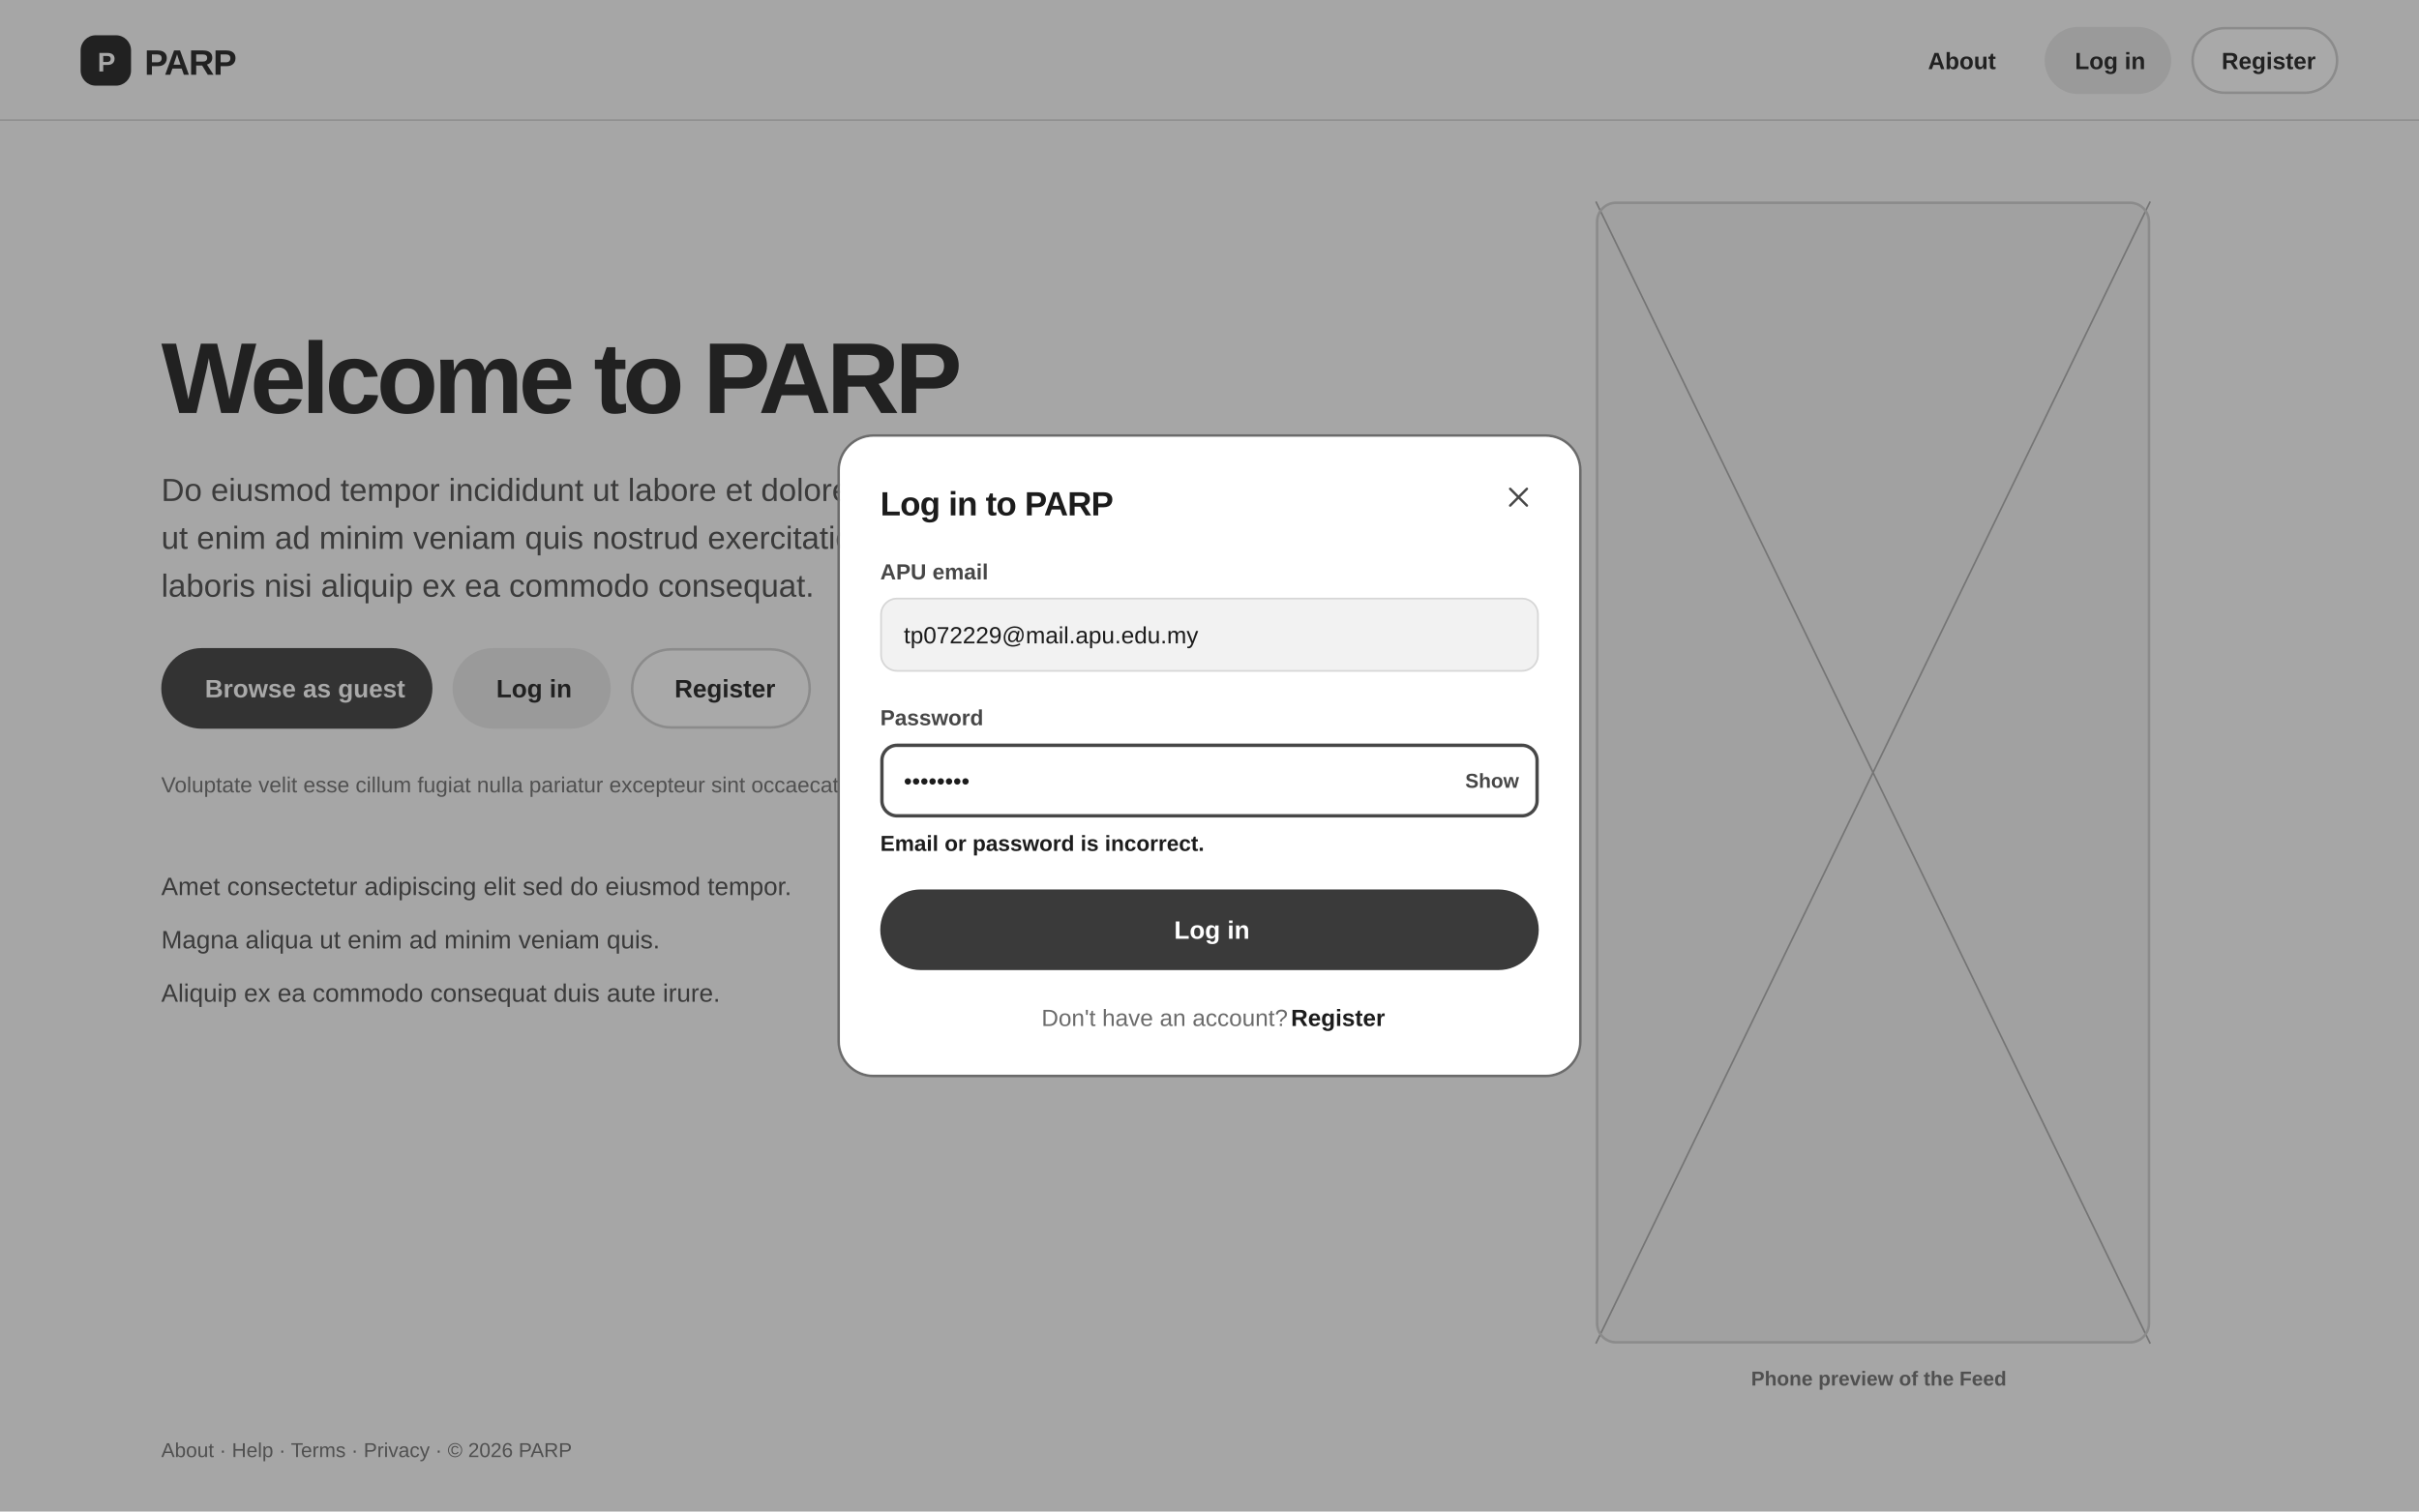
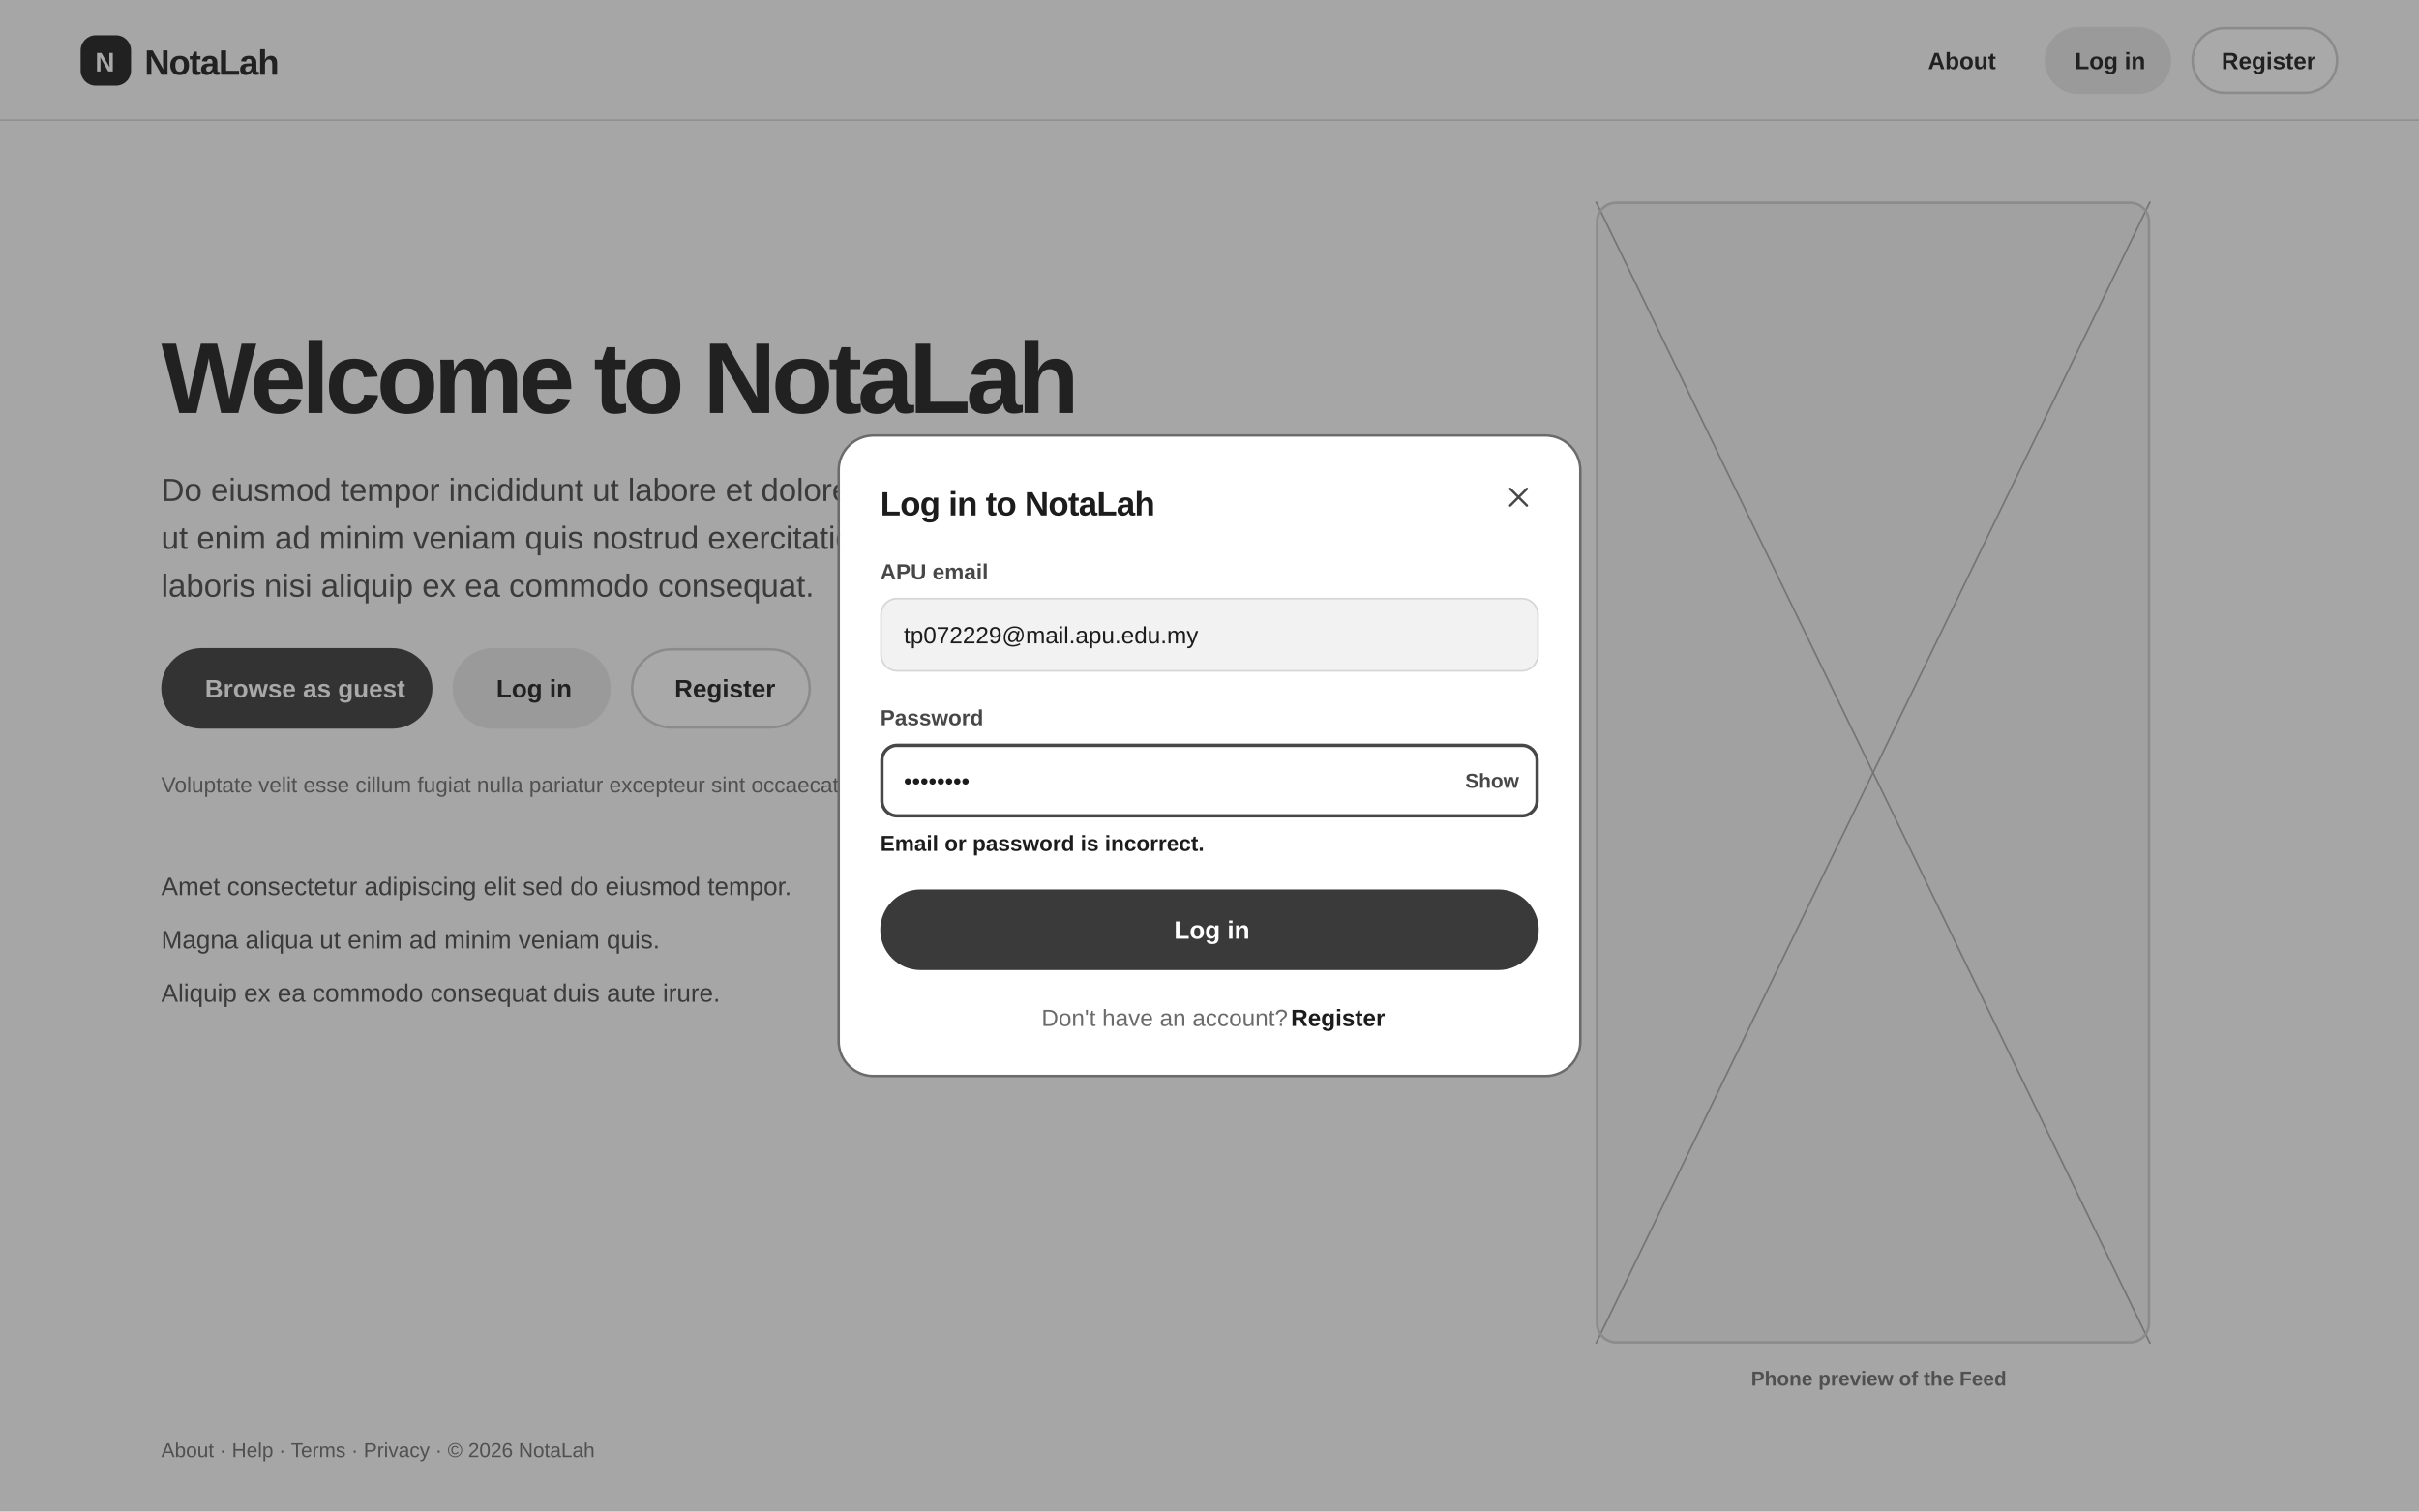
<svg xmlns="http://www.w3.org/2000/svg" width="1440" height="900" viewBox="0 0 1440 900" font-family="Segoe UI, Arial, sans-serif">
  <defs />
  <rect width="1440" height="900" fill="#ffffff" />
  <rect x="0" y="0" width="1440" height="900" fill="#fafafa" />
  <rect x="0" y="71" width="1440" height="1" fill="#d6d6d6" />
  <rect x="48" y="21" width="30" height="30" rx="9" fill="#1c1c1c" />
-   <text x="58.08" y="42.55" font-size="16" font-weight="700" fill="#ffffff">P</text>
-   <text x="86" y="44.5" font-size="21" font-weight="700" letter-spacing="-0.63" fill="#1c1c1c">PARP</text>
+   <text x="56.67" y="42.55" font-size="16" font-weight="700" fill="#ffffff">N</text>
+   <text x="86" y="44.5" font-size="21" font-weight="700" letter-spacing="-0.63" fill="#1c1c1c">NotaLah</text>
  <text x="1147.72" y="41.15" font-size="14" font-weight="600" fill="#1c1c1c">About</text>
  <rect x="1217.16" y="16" width="75.33" height="40" rx="20" fill="#e6e6e6" />
  <text x="1235.16" y="41.15" font-size="14" font-weight="600" fill="#1c1c1c">Log in</text>
  <rect x="1304.48" y="16" width="87.52" height="40" rx="20" fill="#ffffff" />
  <rect x="1305.23" y="16.75" width="86.02" height="38.5" rx="19.25" fill="none" stroke="#cdcdcd" stroke-width="1.5" />
  <text x="1322.48" y="41.15" font-size="14" font-weight="600" fill="#1c1c1c">Register</text>
-   <text x="96" y="245.9" font-size="60" font-weight="700" letter-spacing="-2.7" fill="#1c1c1c">Welcome to PARP</text>
+   <text x="96" y="245.9" font-size="60" font-weight="700" letter-spacing="-2.7" fill="#1c1c1c">Welcome to NotaLah</text>
  <text x="96" y="298.28" font-size="19" fill="#474747">Do eiusmod tempor incididunt ut labore et dolore magna aliqua</text>
  <text x="96" y="326.78" font-size="19" fill="#474747">ut enim ad minim veniam quis nostrud exercitation ullamco</text>
  <text x="96" y="355.28" font-size="19" fill="#474747">laboris nisi aliquip ex ea commodo consequat.</text>
  <rect x="96" y="385.89" width="161.42" height="48" rx="24" fill="#3a3a3a" />
  <text x="122" y="415.24" font-size="15" font-weight="600" fill="#ffffff">Browse as guest</text>
  <rect x="269.42" y="385.89" width="94.13" height="48" rx="24" fill="#e6e6e6" />
  <text x="295.42" y="415.24" font-size="15" font-weight="600" fill="#1c1c1c">Log in</text>
  <rect x="375.55" y="385.89" width="107.2" height="48" rx="24" fill="#ffffff" />
  <rect x="376.3" y="386.64" width="105.7" height="46.5" rx="23.25" fill="none" stroke="#cdcdcd" stroke-width="1.5" />
  <text x="401.55" y="415.24" font-size="15" font-weight="600" fill="#1c1c1c">Register</text>
  <text x="96" y="471.79" font-size="13" fill="#6b6b6b">Voluptate velit esse cillum fugiat nulla pariatur excepteur sint occaecat cupidatat non proident sunt.</text>
  <text x="96" y="532.96" font-size="15" fill="#474747">Amet consectetur adipiscing elit sed do eiusmod tempor.</text>
  <text x="96" y="564.71" font-size="15" fill="#474747">Magna aliqua ut enim ad minim veniam quis.</text>
  <text x="96" y="596.46" font-size="15" fill="#474747">Aliquip ex ea commodo consequat duis aute irure.</text>
  <rect x="950" y="120" width="330" height="680" rx="12" fill="#f2f2f2" />
  <path d="M950 120L1280 800M1280 120L950 800" fill="none" stroke="#a8a8a8" stroke-width="1" />
  <rect x="950.75" y="120.75" width="328.5" height="678.5" rx="11.25" fill="none" stroke="#cdcdcd" stroke-width="1.5" />
  <text x="1042.41" y="824.98" font-size="12" font-weight="600" fill="#6b6b6b">Phone preview of the Feed</text>
-   <text x="96" y="867.59" font-size="12" fill="#6b6b6b">About · Help · Terms · Privacy · © 2026 PARP</text>
+   <text x="96" y="867.59" font-size="12" fill="#6b6b6b">About · Help · Terms · Privacy · © 2026 NotaLah</text>
  <g id="scrim-1">
    <rect x="0" y="0" width="1440" height="900" fill="#282828" fill-opacity="0.4" />
    <g id="dlg-2">
      <rect x="499.25" y="259.33" width="441.5" height="381.33" rx="20.75" fill="none" stroke="#6b6b6b" stroke-width="1.5" />
      <rect x="500" y="260.08" width="440" height="379.83" rx="20" fill="#ffffff" />
-       <text x="524" y="306.88" font-size="20" font-weight="700" letter-spacing="-0.4" fill="#1c1c1c">Log in to PARP</text>
+       <text x="524" y="306.88" font-size="20" font-weight="700" letter-spacing="-0.4" fill="#1c1c1c">Log in to NotaLah</text>
      <g transform="translate(894 286.08) scale(0.83)" fill="none" stroke="#474747" stroke-width="1.75" stroke-linecap="round" stroke-linejoin="round">
        <path d="M6 6l12 12M18 6 6 18" />
      </g>
      <text x="524" y="344.97" font-size="13" font-weight="600" fill="#474747">APU email</text>
      <rect x="524" y="355.92" width="392" height="44" rx="10" fill="#f2f2f2" />
      <rect x="524.5" y="356.42" width="391" height="43" rx="9.5" fill="none" stroke="#d6d6d6" stroke-width="1" />
      <text x="538" y="383.08" font-size="14" fill="#1c1c1c">tp072229@mail.apu.edu.my</text>
      <text x="524" y="431.82" font-size="13" font-weight="600" fill="#474747">Password</text>
      <rect x="524" y="442.77" width="392" height="44" rx="10" fill="#ffffff" />
      <rect x="525" y="443.77" width="390" height="42" rx="9" fill="none" stroke="#474747" stroke-width="2" />
      <text x="538" y="469.92" font-size="14" fill="#1c1c1c">••••••••</text>
      <text x="872.23" y="469.04" font-size="12" font-weight="600" fill="#474747">Show</text>
      <text x="524" y="506.66" font-size="13" font-weight="600" fill="#1c1c1c">Email or password is incorrect.</text>
      <rect x="524" y="529.61" width="392" height="48" rx="24" fill="#3a3a3a" />
      <text x="698.94" y="558.96" font-size="15" font-weight="600" fill="#ffffff">Log in</text>
      <text x="619.98" y="610.92" font-size="14" fill="#6b6b6b">Don't have an account?</text>
      <text x="768.48" y="610.92" font-size="14" font-weight="600" fill="#1c1c1c">Register</text>
    </g>
  </g>
</svg>
